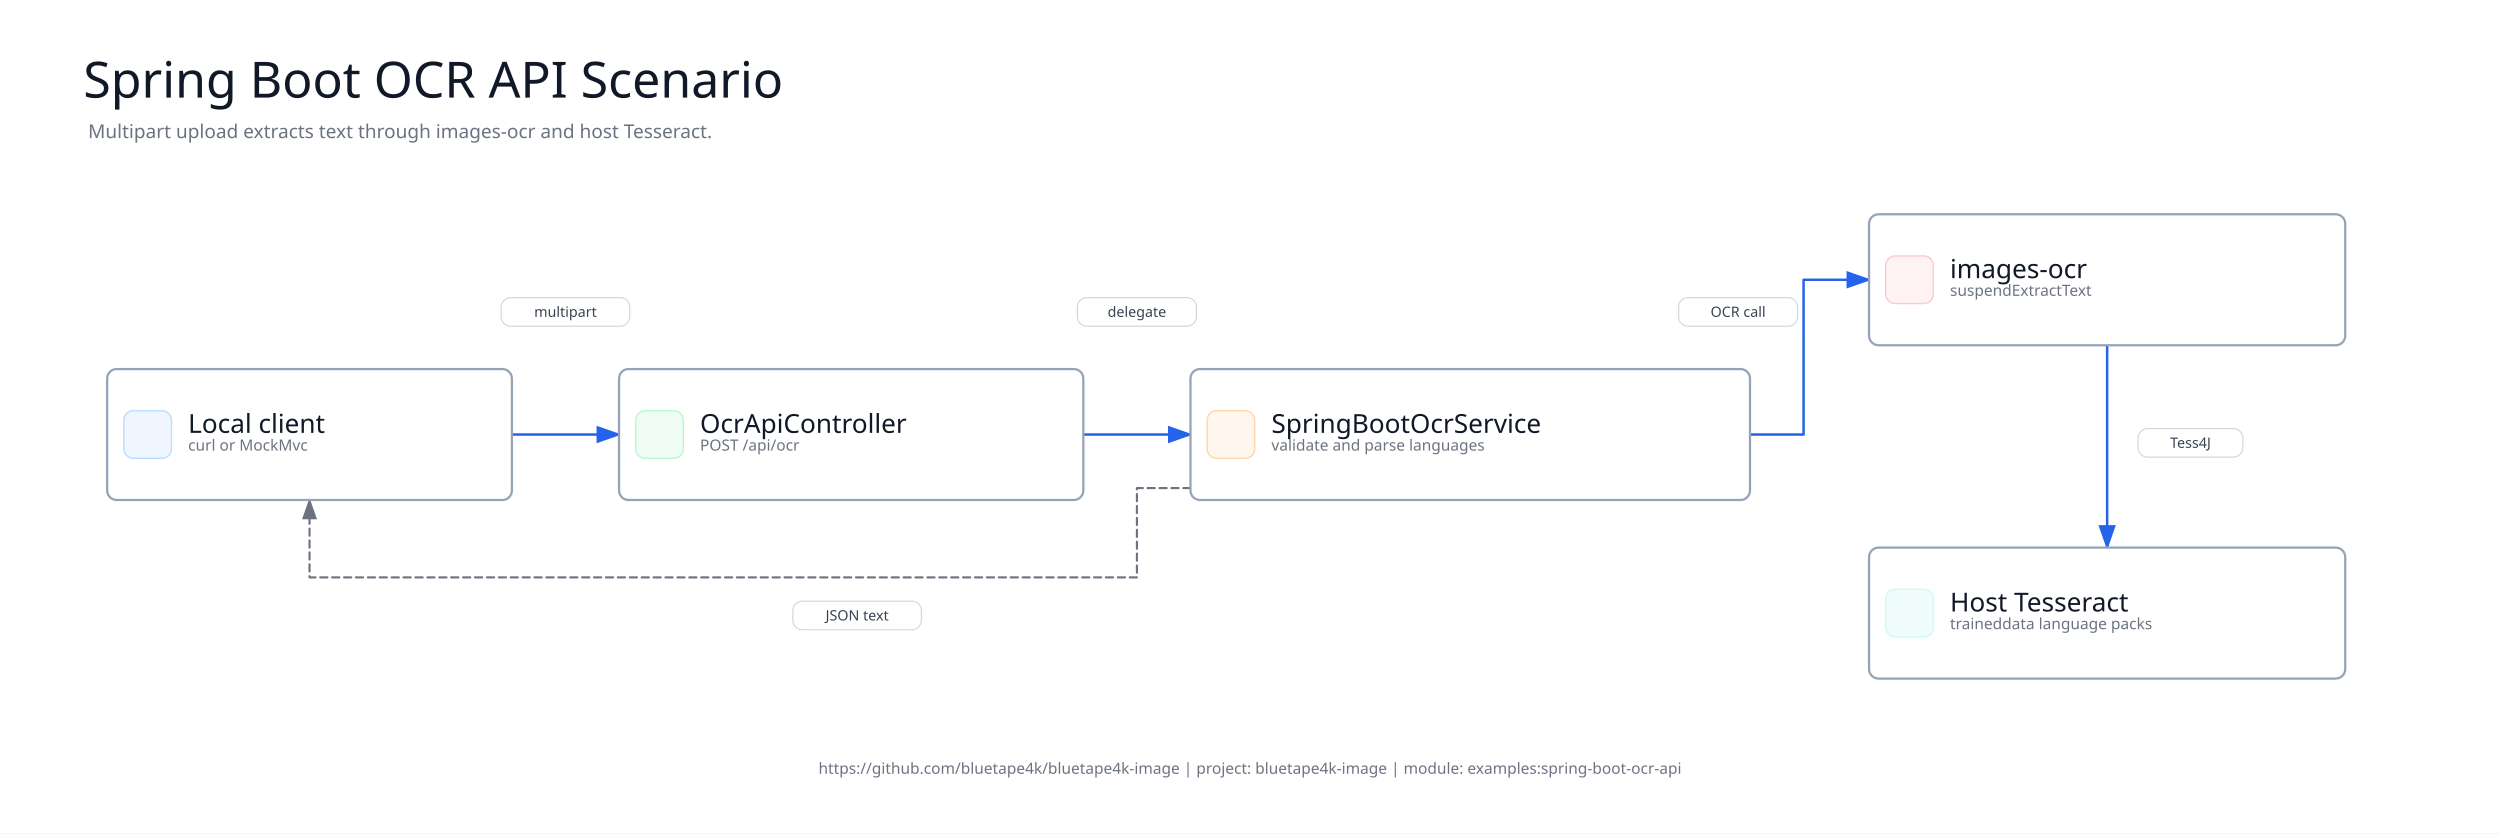
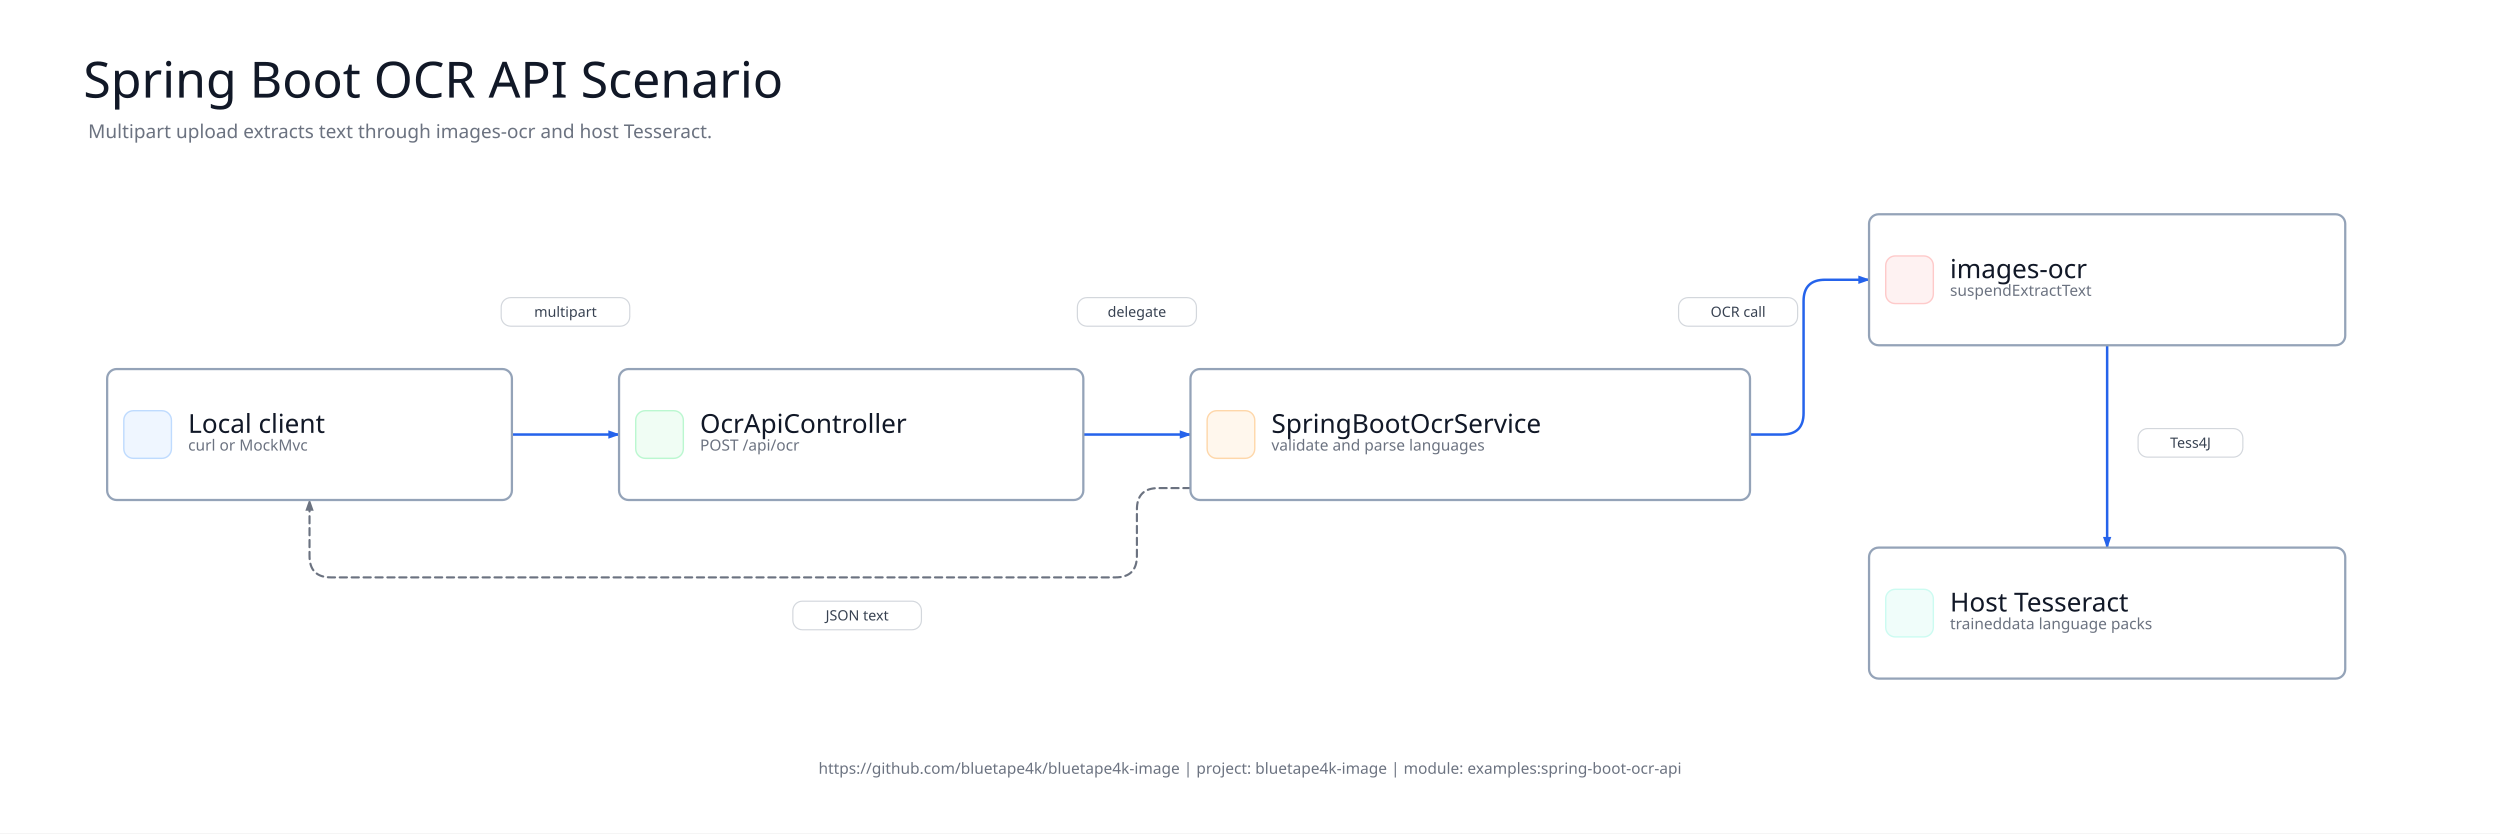
<svg xmlns="http://www.w3.org/2000/svg" width="2100" height="700" viewBox="0 0 2100 700" role="img" aria-label="Spring Boot OCR API Scenario">
  <defs>
-     <marker id="arrow-blue" markerWidth="10" markerHeight="7" refX="9" refY="3.5" orient="auto">
+     <marker markerUnits="userSpaceOnUse" id="arrow-blue" markerWidth="10" markerHeight="7" refX="9" refY="3.5" orient="auto">
      <polygon points="0 0, 10 3.5, 0 7" fill="#2563eb" />
    </marker>
-     <marker id="arrow-gray" markerWidth="10" markerHeight="7" refX="9" refY="3.5" orient="auto">
+     <marker markerUnits="userSpaceOnUse" id="arrow-gray" markerWidth="10" markerHeight="7" refX="9" refY="3.5" orient="auto">
      <polygon points="0 0, 10 3.5, 0 7" fill="#6b7280" />
    </marker>
    <style>
    .canvas{fill:#ffffff}
    .title{font-family:"Architects Daughter";font-size:42px;fill:#111827;font-weight:400}
    .subtitle{font-family:"Comic Mono";font-size:16px;fill:#6b7280;font-weight:400}
    .node-title{font-family:"Architects Daughter";font-size:22px;fill:#111827;font-weight:400}
    .node-detail{font-family:"Comic Mono";font-size:13px;fill:#6b7280;font-weight:400}
    .panel-title{font-family:"Comic Mono";font-size:16px;fill:#4b5563;font-weight:700;letter-spacing:0.8px}
    .layer{fill:#f3f6fa;stroke:#cbd5e1;stroke-width:1.4;stroke-dasharray:8 6}
    .layer-title{font-family:"Comic Mono";font-size:16px;fill:#4b5563;font-weight:700;letter-spacing:0.8px}
    .label{font-family:"Comic Mono";font-size:12px;fill:#374151;font-weight:400}
    .footer{font-family:"Comic Mono";font-size:13px;fill:#6b7280;font-weight:400}
    .footer-pill{fill:#ffffff;stroke:#d1d5db;stroke-width:1}
    .card{fill:#ffffff;stroke:#94a3b8;stroke-width:1.9}
    .edge{stroke:#2563eb;stroke-width:2.1;fill:none;marker-end:url(#arrow-blue);stroke-linecap:round;stroke-linejoin:round}
    .edge-dashed{stroke:#6b7280;stroke-width:1.8;fill:none;marker-end:url(#arrow-gray);stroke-linecap:round;stroke-linejoin:round;stroke-dasharray:6 4}
    .lifeline{stroke:#d1d5db;stroke-width:1.5;stroke-dasharray:7 7}
  </style>
  </defs>
  <rect class="canvas" width="2100" height="700" />
  <text class="title" x="70" y="82">Spring Boot OCR API Scenario</text>
  <text class="subtitle" x="74" y="116">Multipart upload extracts text through images-ocr and host Tesseract.</text>
  <g id="edges" transform="translate(0 70)">
-     <path class="edge" d="M 430 295 L 520 295" stroke="#758297" />
-     <path class="edge" d="M 910 295 L 1000 295" stroke="#758297" />
-     <path class="edge" d="M 1470 295 L 1515 295 L 1515 165 L 1570 165" stroke="#758297" />
-     <path class="edge" d="M 1770 220 L 1770 390" stroke="#758297" />
-     <path class="edge-dashed" d="M 1000 340 L 955 340 L 955 415 L 260 415 L 260 350" stroke="#758297" />
+     <path data-connector="true" class="edge" d="M 430 295 L 520 295" stroke="#758297" />
+     <path data-connector="true" class="edge" d="M 910 295 L 1000 295" stroke="#758297" />
+     <path data-connector="true" class="edge" d="M 1470 295 L 1497 295 Q 1515 295 1515 277 L 1515 183 Q 1515 165 1533 165 L 1570 165" stroke="#758297" />
+     <path data-connector="true" class="edge" d="M 1770 220 L 1770 390" stroke="#758297" />
+     <path data-connector="true" class="edge-dashed" d="M 1000 340 L 973 340 Q 955 340 955 358 L 955 397 Q 955 415 937 415 L 278 415 Q 260 415 260 397 L 260 350" stroke="#758297" />
  </g>
  <g id="nodes" transform="translate(0 70)">
    <g id="client">
      <rect class="card" x="90" y="240" width="340" height="110" rx="8" />
      <rect x="104" y="275" width="40" height="40" rx="8" fill="#eff6ff" stroke="#bfdbfe" stroke-width="1.2" />
      <text class="node-title" x="158" y="286.0" dominant-baseline="middle">Local client</text>
      <text class="node-detail" x="158" y="304.0" dominant-baseline="middle">curl or MockMvc</text>
    </g>
    <g id="controller">
      <rect class="card" x="520" y="240" width="390" height="110" rx="8" />
      <rect x="534" y="275" width="40" height="40" rx="8" fill="#f0fdf4" stroke="#bbf7d0" stroke-width="1.2" />
      <text class="node-title" x="588" y="286.0" dominant-baseline="middle">OcrApiController</text>
      <text class="node-detail" x="588" y="304.0" dominant-baseline="middle">POST /api/ocr</text>
    </g>
    <g id="service">
      <rect class="card" x="1000" y="240" width="470" height="110" rx="8" />
      <rect x="1014" y="275" width="40" height="40" rx="8" fill="#fff7ed" stroke="#fed7aa" stroke-width="1.2" />
      <text class="node-title" x="1068" y="286.0" dominant-baseline="middle">SpringBootOcrService</text>
      <text class="node-detail" x="1068" y="304.0" dominant-baseline="middle">validate and parse languages</text>
    </g>
    <g id="ocr">
      <rect class="card" x="1570" y="110" width="400" height="110" rx="8" />
      <rect x="1584" y="145" width="40" height="40" rx="8" fill="#fef2f2" stroke="#fecaca" stroke-width="1.2" />
      <text class="node-title" x="1638" y="156.0" dominant-baseline="middle">images-ocr</text>
      <text class="node-detail" x="1638" y="174.0" dominant-baseline="middle">suspendExtractText</text>
    </g>
    <g id="native">
      <rect class="card" x="1570" y="390" width="400" height="110" rx="8" />
      <rect x="1584" y="425" width="40" height="40" rx="8" fill="#f0fdfa" stroke="#ccfbf1" stroke-width="1.2" />
      <text class="node-title" x="1638" y="436.0" dominant-baseline="middle">Host Tesseract</text>
      <text class="node-detail" x="1638" y="454.0" dominant-baseline="middle">traineddata language packs</text>
    </g>
  </g>
  <g id="edge-labels" transform="translate(0 70)">
    <rect x="421.0" y="180.0" width="108" height="24" rx="8" fill="#ffffff" stroke="#d1d5db" opacity="0.96" />
    <text class="label" x="475.0" y="192.0" text-anchor="middle" dominant-baseline="middle">multipart</text>
    <rect x="905.0" y="180.0" width="100" height="24" rx="8" fill="#ffffff" stroke="#d1d5db" opacity="0.96" />
    <text class="label" x="955.0" y="192.0" text-anchor="middle" dominant-baseline="middle">delegate</text>
    <rect x="1410.0" y="180.0" width="100" height="24" rx="8" fill="#ffffff" stroke="#d1d5db" opacity="0.96" />
    <text class="label" x="1460.0" y="192.0" text-anchor="middle" dominant-baseline="middle">OCR call</text>
    <rect x="1796.0" y="290.0" width="88" height="24" rx="8" fill="#ffffff" stroke="#d1d5db" opacity="0.96" />
    <text class="label" x="1840.0" y="302.0" text-anchor="middle" dominant-baseline="middle">Tess4J</text>
    <rect x="666.0" y="435.0" width="108" height="24" rx="8" fill="#ffffff" stroke="#d1d5db" opacity="0.96" />
    <text class="label" x="720.0" y="447.0" text-anchor="middle" dominant-baseline="middle">JSON text</text>
  </g>
  <text class="footer" x="1050.0" y="650" text-anchor="middle">https://github.com/bluetape4k/bluetape4k-image | project: bluetape4k-image | module: examples:spring-boot-ocr-api</text>
</svg>
